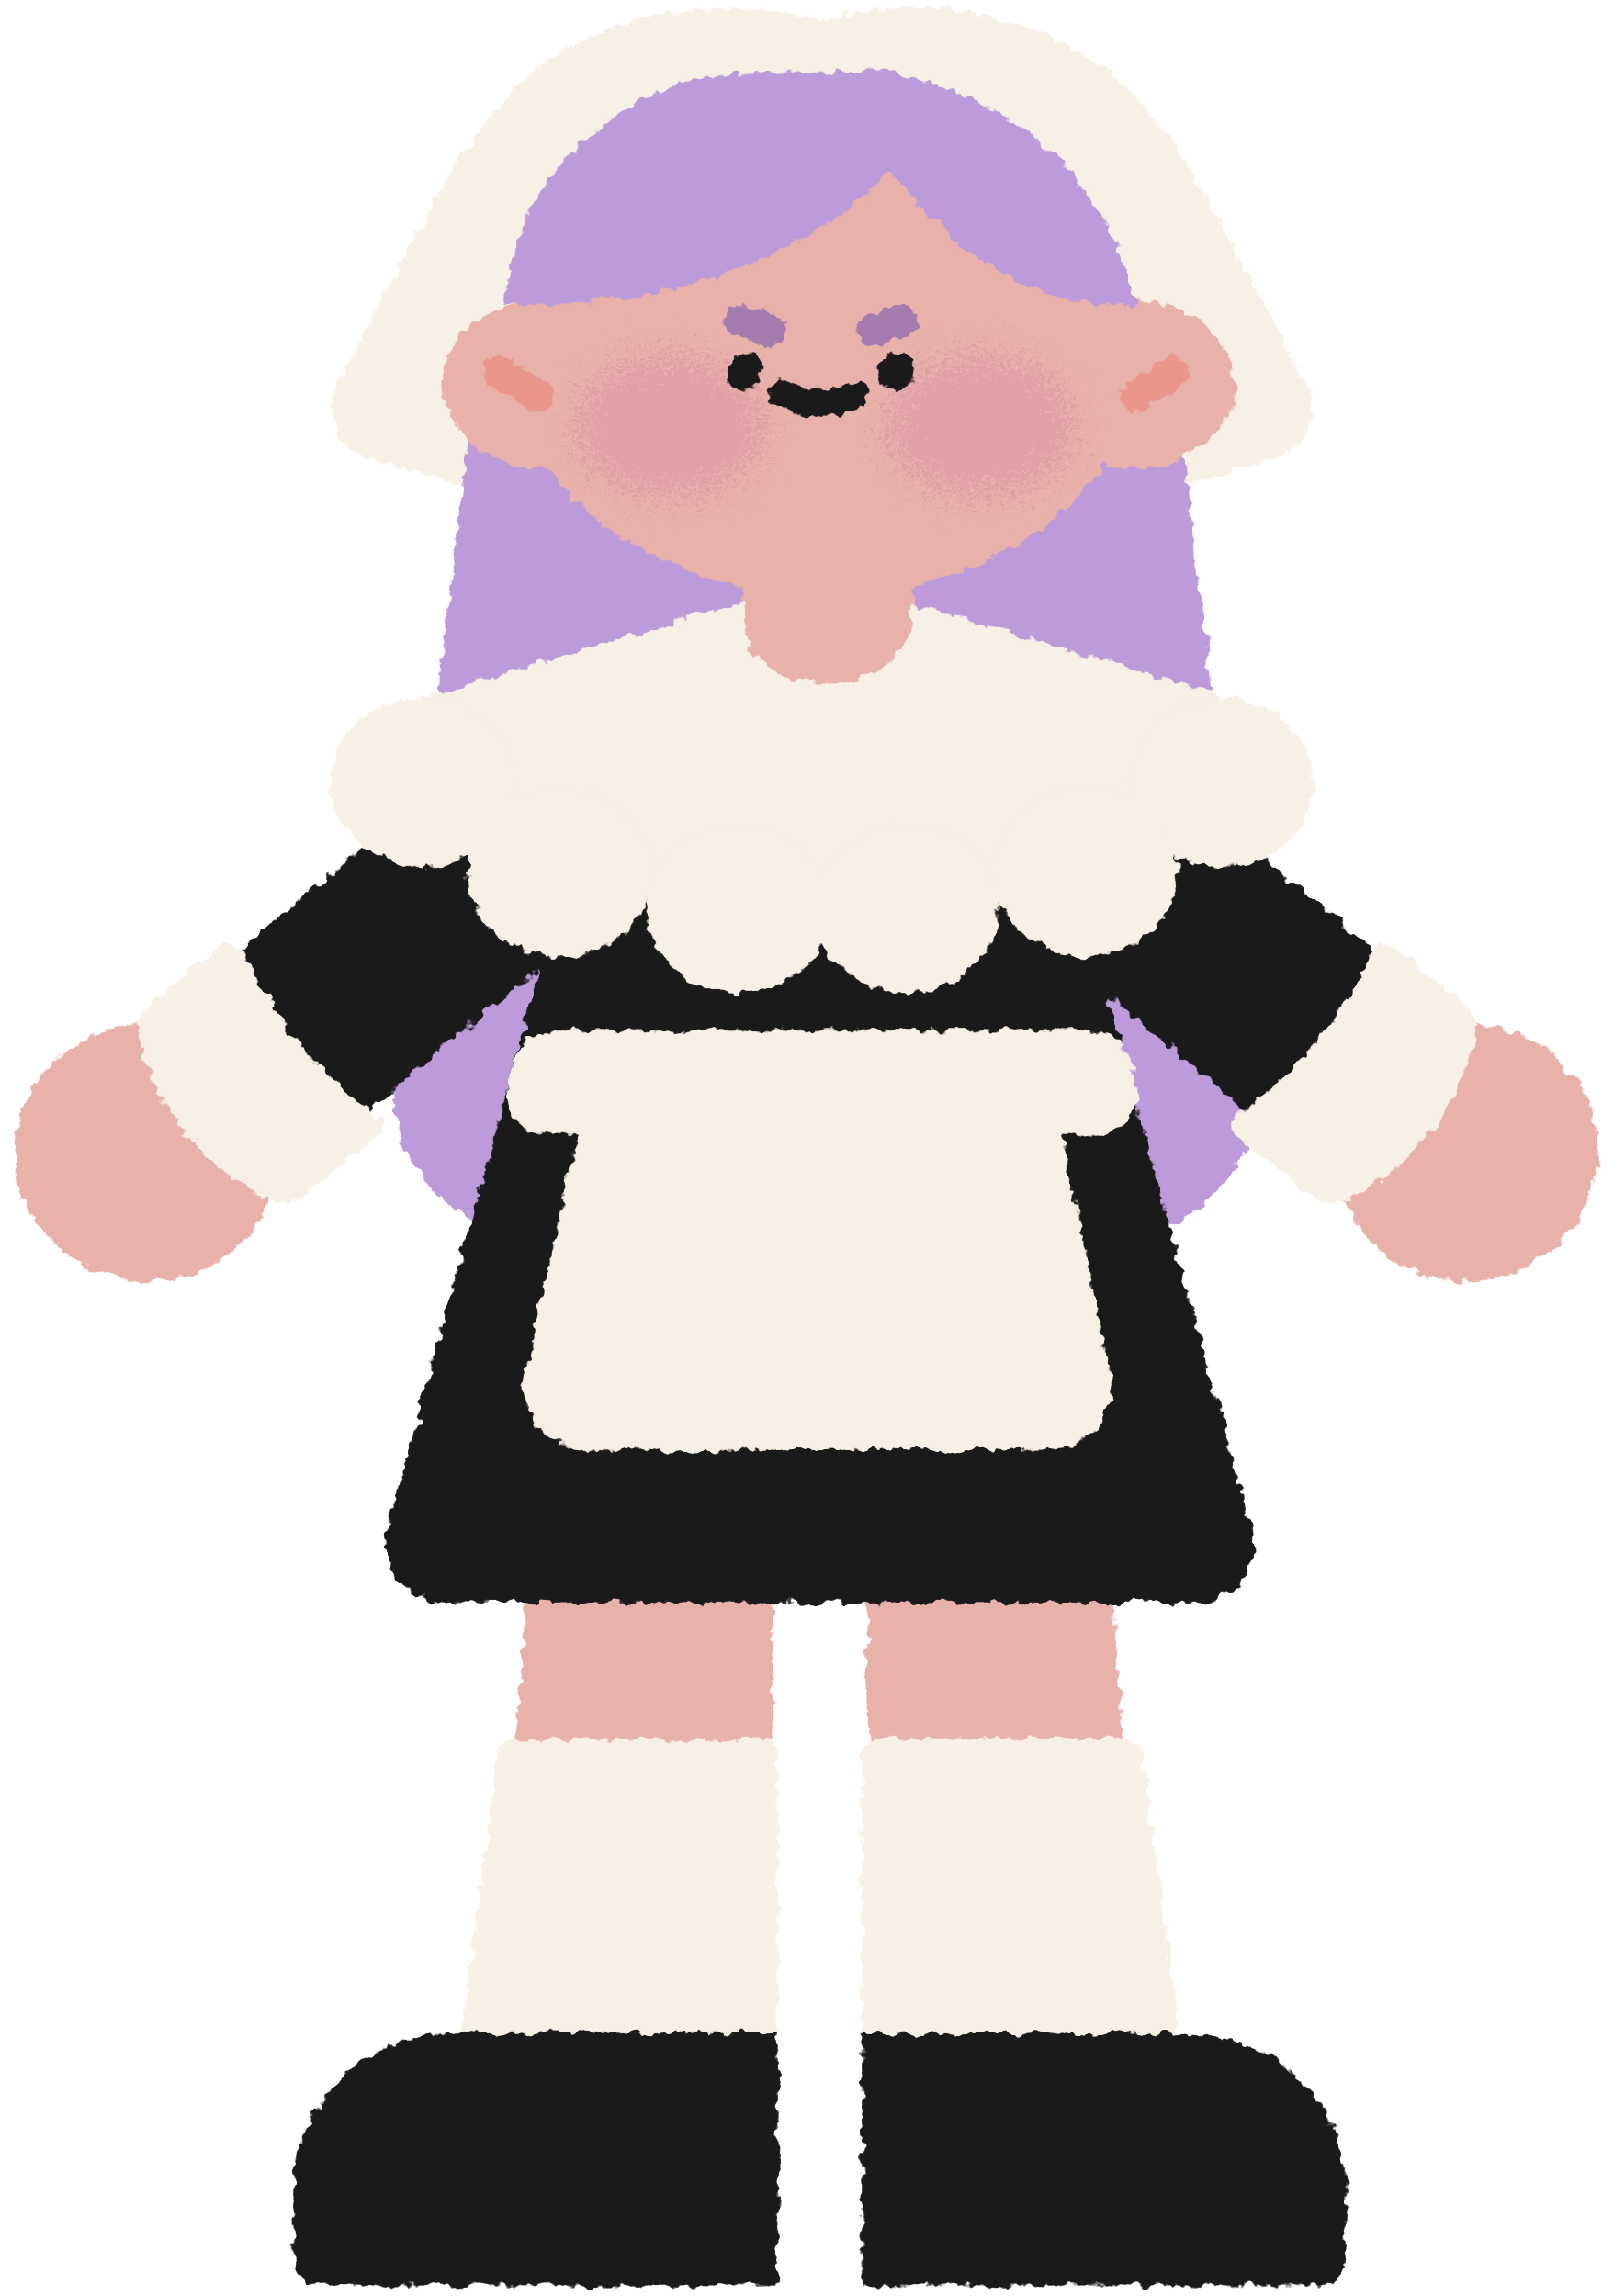
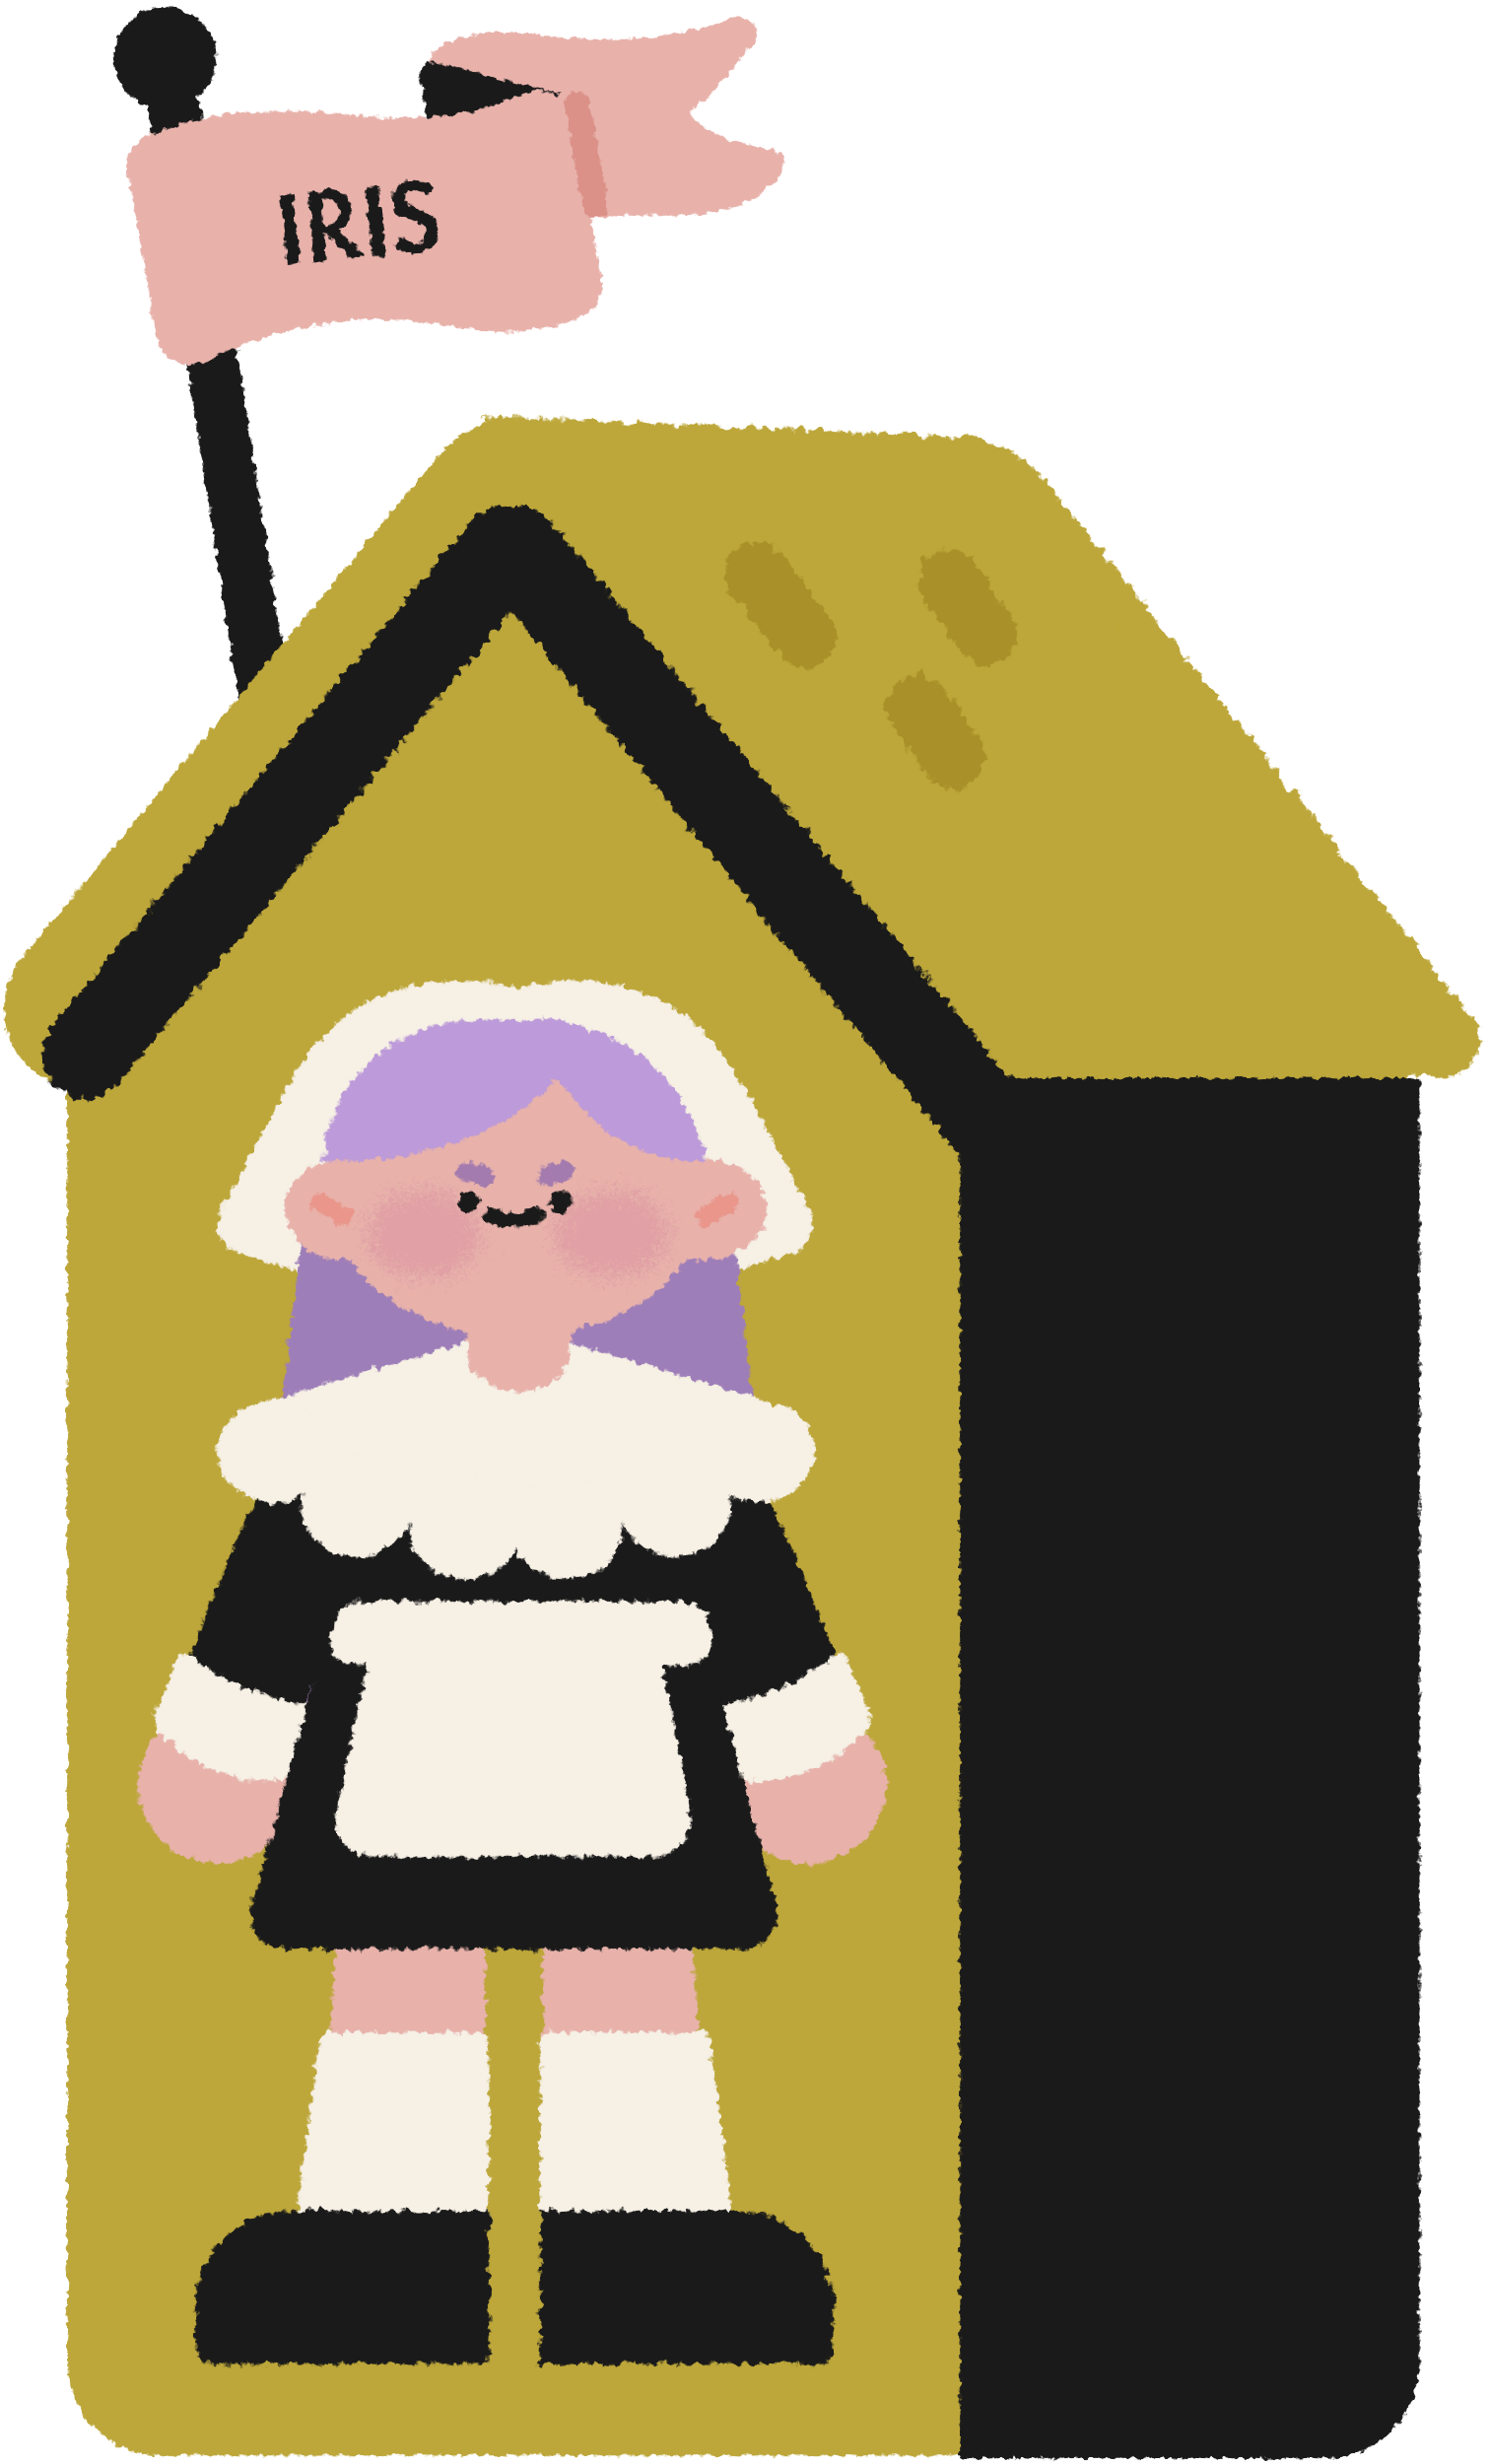
- <svg xmlns="http://www.w3.org/2000/svg" width="307" height="437" viewBox="0 0 307 437" fill="none">
-   <g filter="url(#filter0_g_516_1809)">
-     <path d="M71.51 77.385L86.769 48.602C93.474 35.954 100.788 22.726 113.463 16.072C130.871 6.933 149.299 9.872 158.156 13.524L127.338 95.603L72.103 78.81C71.501 78.627 71.215 77.941 71.51 77.385Z" fill="#F6F0E5" stroke="#F6F0E5" stroke-width="17" stroke-linecap="round" />
-     <path d="M241.117 77.385L225.858 48.602C219.153 35.954 211.839 22.726 199.164 16.072C181.756 6.933 163.327 9.872 154.471 13.524L185.289 95.603L240.524 78.81C241.126 78.627 241.412 77.941 241.117 77.385Z" fill="#F6F0E5" stroke="#F6F0E5" stroke-width="17" stroke-linecap="round" />
-     <circle cx="138.359" cy="62.101" r="28.647" transform="rotate(30 138.359 62.1012)" fill="#BD9ADA" />
-     <path d="M147.016 276.998H102.596L93.016 392.998H147.016V276.998Z" fill="#E8B2AB" />
-     <path d="M165.016 276.998H209.435L219.016 392.998H165.016V276.998Z" fill="#E8B2AB" />
-     <path d="M148.016 333.998C148.016 332.341 146.672 330.998 145.016 330.998H97.653C96.145 330.998 94.871 332.118 94.678 333.614L87.016 392.998H148.016V333.998Z" fill="#F6F0E5" />
-     <path d="M164.016 333.998C164.016 332.341 165.359 330.998 167.016 330.998H214.378C215.886 330.998 217.16 332.118 217.353 333.614L225.015 392.998H164.016V333.998Z" fill="#F6F0E5" />
-     <path d="M91.008 67H223.008L239.173 203.592C241.214 220.839 227.741 236 210.373 236H103.642C86.275 236 72.802 220.839 74.843 203.592L91.008 67Z" fill="#BD9ADA" />
-     <path d="M126.014 146.5C126.014 146.5 100.016 158 54.585 199.385" stroke="#1A1A1A" stroke-width="39" stroke-linejoin="round" />
-     <ellipse cx="24.5" cy="25" rx="24.5" ry="25" transform="matrix(0.0872418 -0.996187 -0.996187 -0.0872418 50.8086 245.975)" fill="#E8B2AB" />
-     <path d="M71.845 216.176C73.07 215.172 73.005 213.279 71.715 212.362V212.362C61.33 204.97 52.959 195.097 47.367 183.641L46.138 181.124C45.36 179.53 43.298 179.079 41.927 180.204L28.785 190.977C26.631 192.743 25.749 195.63 26.549 198.299L27.152 200.311C30.857 212.675 39.64 222.881 51.313 228.388V228.388C53.498 229.419 56.08 229.099 57.948 227.568L71.845 216.176Z" fill="#F6F0E5" />
-     <path d="M181.15 146.5C181.15 146.5 207.148 158 252.579 199.385" stroke="#1A1A1A" stroke-width="39" stroke-linejoin="round" />
-     <ellipse cx="279.123" cy="219.387" rx="24.5" ry="25" transform="rotate(-95.0049 279.123 219.387)" fill="#E8B2AB" />
-     <path d="M235.319 216.176C234.095 215.172 234.159 213.279 235.449 212.362V212.362C245.835 204.97 254.205 195.097 259.797 183.641L261.026 181.124C261.804 179.53 263.866 179.079 265.237 180.204L278.379 190.977C280.533 192.743 281.415 195.63 280.615 198.299L280.012 200.311C276.307 212.675 267.524 222.881 255.851 228.388V228.388C253.667 229.419 251.084 229.099 249.216 227.568L235.319 216.176Z" fill="#F6F0E5" />
-     <ellipse cx="157.002" cy="66.725" rx="60" ry="46.5" fill="#E8B2AB" />
-     <path d="M73.762 291.12L110.758 154.646L199.193 147.225L238.234 291.118C240.132 298.112 234.865 304.998 227.618 304.998H84.379C77.133 304.998 71.866 298.114 73.762 291.12Z" fill="#1A1A1A" />
-     <path d="M100.093 261.495L112.141 204.998H200.039L211.185 261.683C212.643 269.097 206.967 275.998 199.411 275.998H111.829C104.194 275.998 98.5 268.962 100.093 261.495Z" fill="#F6F0E5" />
-     <path d="M141 99.998H174V123.498C174 132.611 166.613 139.998 157.5 139.998V139.998C148.387 139.998 141 132.611 141 123.498V99.998Z" fill="#E8B2AB" />
-     <path d="M157.026 20.568C185.886 20.568 209.982 36.287 215.699 57.226C226.377 57.313 235 64.443 235 73.225C235 82.061 226.27 89.225 215.5 89.225C213.566 89.225 211.698 88.992 209.935 88.561C199.838 103.117 179.933 113.021 157.026 113.021C134.456 113.021 114.799 103.406 104.568 89.2C104.215 89.216 103.858 89.225 103.5 89.225C92.73 89.225 84 82.061 84 73.225C84 65.897 90.004 59.72 98.195 57.824C103.612 36.588 127.892 20.568 157.026 20.568Z" fill="#E8B2AB" />
-     <path d="M141.828 114.557C141.473 115.58 141.282 116.656 141.282 117.766C141.282 124.611 148.481 130.16 157.361 130.16C166.241 130.16 173.439 124.611 173.439 117.766C173.439 116.734 173.275 115.733 172.967 114.775L241.873 135.123C244.816 135.992 245.675 139.63 243.308 141.584C230.785 151.923 196.883 176.441 157.026 176.441C117.169 176.441 83.267 151.923 70.744 141.584C68.377 139.63 69.236 135.992 72.18 135.123L141.828 114.557Z" fill="#F6F0E5" />
-     <path d="M216.008 57.931C186.726 59.5 168.474 33.964 163.008 21L167.512 13L177.238 15.779C197.048 21.439 212.02 37.717 216.008 57.931Z" fill="#BD9ADA" />
-     <path d="M96.008 57.931C141.864 59.5 166.952 37.964 175.512 25L168.012 13.5L142.037 14.065C117.664 14.595 97.71 33.611 96.008 57.931Z" fill="#BD9ADA" />
-     <g opacity="0.4" filter="url(#filter1_g_516_1809)">
-       <ellipse cx="186.498" cy="81" rx="17.5" ry="13" fill="#D7859C" />
+ <svg xmlns="http://www.w3.org/2000/svg" width="508" height="841" viewBox="0 0 508 841" fill="none">
+   <g filter="url(#filter0_g_72_568)">
+     <path d="M95.122 271.111L59.086 33.995" stroke="#1A1A1A" stroke-width="17.483" stroke-linecap="round" />
+     <ellipse cx="56.356" cy="19.79" rx="17.472" ry="17.483" fill="#1A1A1A" />
+   </g>
+   <g filter="url(#filter1_g_72_568)">
+     <path d="M22.893 331.829C22.893 322.396 27.055 313.444 34.267 307.363L169.234 193.581C178.727 185.578 191.992 183.789 203.266 188.991L462.01 308.373C473.345 313.603 480.603 324.947 480.603 337.43V806.081C480.603 823.754 466.277 838.081 448.603 838.081H54.893C37.22 838.081 22.893 823.754 22.893 806.081V331.829Z" fill="#BDA73A" />
+     <g filter="url(#filter2_g_72_568)">
+       <path d="M326.662 155.327L176.796 148.831L317.706 360.851H493.076C498.103 360.851 500.901 355.041 497.767 351.11L351.882 168.153C345.725 160.432 336.528 155.755 326.662 155.327Z" fill="#BDA73A" />
+       <path d="M326.662 155.327L176.796 148.831L317.706 360.851H493.076C498.103 360.851 500.901 355.041 497.767 351.11L351.882 168.153C345.725 160.432 336.528 155.755 326.662 155.327Z" stroke="#BDA73A" stroke-width="12.58" stroke-linecap="round" />
    </g>
-     <g opacity="0.4" filter="url(#filter2_g_516_1809)">
-       <ellipse cx="127.5" cy="81" rx="17.5" ry="13" fill="#D7859C" />
+     <path d="M322.041 344.167L177.522 172.454C176.08 170.741 173.44 170.749 172.008 172.47L29.227 344.167" stroke="#BDA73A" stroke-width="55.713" stroke-linecap="round" />
+     <g filter="url(#filter3_g_72_568)">
+       <path d="M337.032 382.167L177.135 188.514C175.7 186.776 173.038 186.772 171.598 188.506L29.227 359.91" stroke="#1A1A1A" stroke-width="30" stroke-linecap="round" />
    </g>
-     <circle cx="141.5" cy="70.725" r="3.5" fill="#1A1A1A" />
-     <circle cx="170.502" cy="70.725" r="3.5" fill="#1A1A1A" />
-     <path d="M171.535 61.087L166 62.926" stroke="#BD9ADA" stroke-width="6" stroke-linecap="round" />
-     <path d="M171.535 61.087L166 62.926" stroke="#5A0000" stroke-opacity="0.2" stroke-width="6" stroke-linecap="round" style="mix-blend-mode:multiply" />
-     <path d="M141 61.087L146.535 62.926" stroke="#BD9ADA" stroke-width="6" stroke-linecap="round" />
-     <path d="M141 61.087L146.535 62.926" stroke="#5A0000" stroke-opacity="0.2" stroke-width="6" stroke-linecap="round" style="mix-blend-mode:multiply" />
-     <path d="M163 74.998V74.998C158.596 77.198 153.402 77.201 149 74.998V74.998" stroke="#1A1A1A" stroke-width="5" stroke-linecap="round" stroke-linejoin="round" />
-     <path d="M207.299 195.998C210.88 195.998 214.025 198.378 214.998 201.824L216.128 205.824C217.569 210.929 213.733 215.998 208.429 215.998H104.571C99.267 215.998 95.431 210.929 96.873 205.824L98.002 201.824C98.975 198.378 102.12 195.998 105.701 195.998H207.299Z" fill="#F6F0E5" />
-     <path d="M148.016 386.998H86.016C69.447 386.998 56.016 400.43 56.016 416.998V429.998C56.016 432.759 58.254 434.998 61.016 434.998H148.016V386.998Z" fill="#1A1A1A" />
-     <path d="M164.016 386.998H226.016C242.584 386.998 256.016 400.43 256.016 416.998V429.998C256.016 432.759 253.777 434.998 251.016 434.998H164.016V386.998Z" fill="#1A1A1A" />
-     <path d="M102.402 75.272L95.001 70.998" stroke="#EA968B" stroke-width="6" stroke-linecap="round" />
-     <path d="M216 75.272L223.402 70.998" stroke="#EA968B" stroke-width="6" stroke-linecap="round" />
+     <g style="mix-blend-mode:multiply" opacity="0.4" filter="url(#filter4_g_72_568)">
+       <path d="M258.228 195.554L274.392 217.028" stroke="#BDA73A" stroke-width="21.566" stroke-linecap="round" />
+     </g>
+     <g style="mix-blend-mode:multiply" opacity="0.4" filter="url(#filter5_g_72_568)">
+       <path d="M313.007 240.979L325.58 258.323" stroke="#BDA73A" stroke-width="21.566" stroke-linecap="round" />
+     </g>
+     <g style="mix-blend-mode:multiply" opacity="0.4" filter="url(#filter6_g_72_568)">
+       <path d="M323.784 198.032L336.357 216.202" stroke="#BDA73A" stroke-width="21.566" stroke-linecap="round" />
+     </g>
+     <path d="M327.7 368H484.601V807C484.601 824.673 470.274 839 452.601 839H327.7V368Z" fill="#1A1A1A" />
+     <g filter="url(#filter7_g_72_568)">
+       <path d="M83.642 417.386L100.251 386.037C107.548 372.264 115.506 357.859 129.305 350.611C148.251 340.66 168.306 343.861 177.944 347.838L144.404 437.225L84.287 418.938C83.632 418.738 83.321 417.991 83.642 417.386Z" fill="#F6F0E5" stroke="#F6F0E5" stroke-width="18.514" stroke-linecap="round" />
+       <path d="M268.236 417.386L251.627 386.037C244.33 372.264 236.372 357.859 222.573 350.611C203.627 340.66 183.572 343.861 173.934 347.838L207.474 437.225L267.59 418.938C268.246 418.739 268.556 417.991 268.236 417.386Z" fill="#F6F0E5" stroke="#F6F0E5" stroke-width="18.514" stroke-linecap="round" />
+       <ellipse cx="31.183" cy="31.193" rx="31.183" ry="31.193" transform="matrix(0.865888 0.500237 -0.499763 0.866162 144.985 358.126)" fill="#BD9ADA" />
+       <path d="M165.818 634.774H117.474L107.047 761.103H165.818V634.774Z" fill="#E8B2AB" />
+       <path d="M185.409 634.774H233.753L244.18 761.103H185.409V634.774Z" fill="#E8B2AB" />
+       <path d="M166.906 696.85C166.906 695.045 165.444 693.582 163.639 693.582H112.096C110.453 693.582 109.066 694.802 108.856 696.432L100.517 761.103H166.906V696.85Z" fill="#F6F0E5" />
+       <path d="M184.32 696.85C184.32 695.045 185.783 693.582 187.587 693.582H239.13C240.773 693.582 242.16 694.802 242.371 696.432L250.709 761.103H184.32V696.85Z" fill="#F6F0E5" />
+       <path d="M104.862 406.076H248.526L266.119 554.833C268.34 573.615 253.668 590.125 234.755 590.125H118.633C99.72 590.125 85.048 573.615 87.269 554.833L104.862 406.076Z" fill="#9E7EB9" />
+       <path d="M124.178 491.025C124.178 491.025 105.053 515.356 82.499 578.35" stroke="#1A1A1A" stroke-width="42.473" stroke-linejoin="round" />
+       <ellipse cx="26.682" cy="27.209" rx="26.682" ry="27.209" transform="matrix(0.0871869 -0.996191 -0.996184 -0.0872967 99.1464 638.234)" fill="#E8B2AB" />
+       <path d="M107.665 585.7C108.329 584.111 107.301 582.324 105.594 582.099V582.099C91.838 580.291 78.752 575.066 67.531 566.9L65.066 565.106C63.505 563.97 61.294 564.589 60.55 566.369L53.409 583.448C52.24 586.244 52.865 589.47 54.994 591.627L56.601 593.256C66.471 603.258 80.125 608.594 94.157 607.932V607.932C96.782 607.808 99.101 606.184 100.114 603.759L107.665 585.7Z" fill="#F6F0E5" />
+       <path d="M225.611 491.022C225.611 491.022 244.738 515.357 267.299 578.362" stroke="#1A1A1A" stroke-width="42.473" stroke-linejoin="round" />
+       <ellipse cx="26.682" cy="27.209" rx="26.682" ry="27.209" transform="matrix(-0.0871869 -0.996191 0.996184 -0.0872967 250.655 638.234)" fill="#E8B2AB" />
+       <path d="M242.138 585.699C241.473 584.11 242.501 582.324 244.209 582.099V582.099C257.965 580.291 271.05 575.066 282.271 566.9L284.737 565.106C286.298 563.97 288.509 564.589 289.253 566.369L296.393 583.448C297.562 586.244 296.937 589.47 294.808 591.627L293.201 593.256C283.331 603.258 269.677 608.594 255.645 607.932V607.932C253.02 607.808 250.702 606.184 249.688 603.759L242.138 585.699Z" fill="#F6F0E5" />
+       <ellipse cx="176.687" cy="405.776" rx="65.302" ry="50.641" fill="#E8B2AB" />
+       <path d="M86.093 650.155L126.358 501.526L222.607 493.444L265.098 650.153C267.163 657.769 261.428 665.267 253.536 665.267H97.655C89.765 665.267 84.029 657.771 86.093 650.155Z" fill="#1A1A1A" />
+       <path d="M114.749 617.892L127.862 556.362H223.526L235.658 618.096C237.245 626.171 231.064 633.685 222.835 633.685H127.531C119.217 633.685 113.016 626.024 114.749 617.892Z" fill="#F6F0E5" />
+       <path d="M159.271 442.012H195.187V467.616C195.187 477.534 187.147 485.574 177.229 485.574V485.574C167.311 485.574 159.271 477.534 159.271 467.616V442.012Z" fill="#E8B2AB" />
+       <path d="M176.715 355.51C208.124 355.51 234.35 372.629 240.572 395.432C252.193 395.527 261.579 403.29 261.579 412.854C261.579 422.478 252.076 430.279 240.355 430.279C238.25 430.279 236.217 430.026 234.298 429.557C223.309 445.409 201.645 456.194 176.715 456.194C152.15 456.194 130.756 445.724 119.622 430.253C119.237 430.27 118.849 430.279 118.459 430.279C106.738 430.279 97.236 422.478 97.236 412.854C97.236 404.874 103.771 398.146 112.686 396.082C118.583 372.955 145.007 355.51 176.715 355.51Z" fill="#E8B2AB" />
+       <path d="M160.174 457.866C159.787 458.982 159.58 460.153 159.58 461.363C159.58 468.817 167.415 474.86 177.079 474.86C186.744 474.86 194.579 468.817 194.579 461.363C194.579 460.239 194.399 459.148 194.063 458.105L269.058 480.265C272.263 481.212 273.198 485.172 270.622 487.3C256.993 498.559 220.095 525.263 176.715 525.263C133.334 525.263 96.436 498.559 82.808 487.3C80.232 485.172 81.167 481.212 84.371 480.265L160.174 457.866Z" fill="#F6F0E5" />
+       <path d="M240.908 396.199C209.038 397.908 189.173 370.098 183.225 355.98L188.126 347.267L198.692 350.288C220.265 356.456 236.568 374.185 240.908 396.199Z" fill="#BD9ADA" />
+       <path d="M110.304 396.199C160.213 397.908 187.517 374.454 196.833 360.336L188.67 347.812L160.431 348.426C133.887 349.003 112.156 369.714 110.304 396.199Z" fill="#BD9ADA" />
+       <g opacity="0.4" filter="url(#filter8_g_72_568)">
+         <ellipse cx="208.791" cy="421.323" rx="19.046" ry="14.158" fill="#D7859C" />
+       </g>
+       <g opacity="0.4" filter="url(#filter9_g_72_568)">
+         <ellipse cx="144.579" cy="421.323" rx="19.046" ry="14.158" fill="#D7859C" />
+       </g>
+       <ellipse cx="159.815" cy="410.132" rx="3.809" ry="3.812" fill="#1A1A1A" />
+       <ellipse cx="191.38" cy="410.132" rx="3.809" ry="3.812" fill="#1A1A1A" />
+       <path d="M192.504 399.637L186.48 401.639" stroke="#BD9ADA" stroke-width="6.534" stroke-linecap="round" />
+       <path d="M192.504 399.637L186.48 401.639" stroke="#5A0000" stroke-opacity="0.2" stroke-width="6.534" stroke-linecap="round" style="mix-blend-mode:multiply" />
+       <path d="M159.271 399.637L165.295 401.639" stroke="#BD9ADA" stroke-width="6.534" stroke-linecap="round" />
+       <path d="M159.271 399.637L165.295 401.639" stroke="#5A0000" stroke-opacity="0.2" stroke-width="6.534" stroke-linecap="round" style="mix-blend-mode:multiply" />
+       <path d="M183.215 414.786V414.786C178.422 417.182 172.769 417.186 167.978 414.786V414.786" stroke="#1A1A1A" stroke-width="5.445" stroke-linecap="round" stroke-linejoin="round" />
+       <path d="M233.143 546.561C237.043 546.561 240.469 549.153 241.528 552.907L242.757 557.264C244.326 562.823 240.148 568.342 234.372 568.342H121.349C115.572 568.342 111.395 562.823 112.964 557.264L114.193 552.907C115.252 549.153 118.677 546.561 122.578 546.561H233.143Z" fill="#F6F0E5" />
+       <path d="M166.906 754.569H99.449C81.405 754.569 66.777 769.197 66.777 787.241V801.398C66.777 804.405 69.215 806.843 72.222 806.843H166.906V754.569Z" fill="#1A1A1A" />
+       <path d="M184.32 754.569H251.778C269.822 754.569 284.449 769.197 284.449 787.241V801.398C284.449 804.405 282.011 806.843 279.004 806.843H184.32V754.569Z" fill="#1A1A1A" />
+       <path d="M117.263 415.084L109.207 410.43" stroke="#EA968B" stroke-width="6.534" stroke-linecap="round" />
+       <path d="M240.898 415.084L248.954 410.43" stroke="#EA968B" stroke-width="6.534" stroke-linecap="round" />
+     </g>
+     <g filter="url(#filter10_g_72_568)">
+       <ellipse cx="93.424" cy="495.378" rx="19.046" ry="17.425" fill="#F6F0E5" />
+       <ellipse cx="19.046" cy="17.425" rx="19.046" ry="17.425" transform="matrix(-1 0 0 1 277.901 477.953)" fill="#F6F0E5" />
+       <ellipse cx="121.722" cy="513.892" rx="19.046" ry="17.425" fill="#F6F0E5" />
+       <ellipse cx="19.046" cy="17.425" rx="19.046" ry="17.425" transform="matrix(-1 0 0 1 249.604 496.467)" fill="#F6F0E5" />
+       <ellipse cx="158.726" cy="521.515" rx="19.046" ry="17.425" fill="#F6F0E5" />
+       <ellipse cx="19.046" cy="17.425" rx="19.046" ry="17.425" transform="matrix(-1 0 0 1 212.599 504.09)" fill="#F6F0E5" />
+     </g>
  </g>
-   <g filter="url(#filter3_g_516_1809)">
-     <ellipse cx="80.498" cy="149" rx="17.5" ry="16" fill="#F6F0E5" />
-     <ellipse cx="17.5" cy="16" rx="17.5" ry="16" transform="matrix(-1 0 0 1 249.998 133)" fill="#F6F0E5" />
-     <ellipse cx="106.498" cy="166" rx="17.5" ry="16" fill="#F6F0E5" />
-     <ellipse cx="17.5" cy="16" rx="17.5" ry="16" transform="matrix(-1 0 0 1 223.998 150)" fill="#F6F0E5" />
-     <ellipse cx="140.498" cy="173" rx="17.5" ry="16" fill="#F6F0E5" />
-     <ellipse cx="17.5" cy="16" rx="17.5" ry="16" transform="matrix(-1 0 0 1 189.998 157)" fill="#F6F0E5" />
+   <g filter="url(#filter11_g_72_568)">
+     <path d="M150.46 23.736L156.596 82.62C211.483 56.151 241.864 81.753 263.057 56.938C263.629 56.268 263.198 55.215 262.323 55.118C256.272 54.448 238.481 51.523 230.491 39.87C229.513 38.444 230.097 36.552 231.518 35.566C241.074 28.933 250.079 17.143 253.826 11.905C254.432 11.056 253.568 9.98 252.576 10.303C197.977 28.1 176.18 7.266 152.561 19.645C151.074 20.424 150.286 22.066 150.46 23.736Z" fill="#E8B2AB" stroke="#E8B2AB" stroke-width="8.742" />
+     <path d="M148.713 21.283L191.459 32.109L146.352 43.609L143.333 26.271C142.79 23.15 145.643 20.505 148.713 21.283Z" fill="#1A1A1A" />
+     <path d="M178.289 32.164C133.149 52.554 99.911 24.91 49.495 46.901C45.119 48.809 42.782 53.564 43.602 58.268L53.528 115.276C54.798 122.569 62.849 126.476 69.592 123.419C141.253 90.924 158.723 126.206 199.856 107.302C204.04 105.38 206.182 100.742 205.392 96.206L195.691 40.492C194.342 32.748 185.454 28.928 178.289 32.164Z" fill="#E8B2AB" />
+     <path d="M95.734 66.792L100.103 66.363L102.426 90.051L98.057 90.48L95.734 66.792ZM111.592 79.344L110.761 79.425L111.714 89.139L107.453 89.557L105.13 65.87C105.804 65.804 107.066 65.656 108.915 65.425C110.26 65.269 111.366 65.148 112.233 65.063C114.471 64.843 116.241 65.289 117.541 66.401C118.862 67.487 119.616 69.102 119.802 71.247C119.946 72.958 119.597 74.487 118.757 75.833C117.999 77.026 116.978 77.891 115.694 78.431C117.911 80.959 121.042 83.897 125.089 87.242L119.732 88.752C117.745 87.076 115.032 83.94 111.592 79.344ZM109.649 68.087L110.506 76.826L112.023 76.677C114.743 76.41 115.951 74.724 115.646 71.618C115.545 70.583 115.254 69.725 114.774 69.043C114.068 68.042 113.032 67.634 111.664 67.817L109.649 68.087ZM124.781 63.94L129.15 63.511L131.473 87.199L127.104 87.628L124.781 63.94ZM134.759 83.814L136.465 80.766C138.103 82.355 139.873 83.056 141.775 82.87C144.374 82.614 145.538 81.224 145.266 78.699C145.141 77.423 144.139 76.501 142.261 75.932C139.204 74.992 137.495 74.419 137.134 74.211C135.233 73.158 134.169 71.355 133.943 68.801C133.769 66.776 134.413 65.048 135.877 63.617C137.119 62.401 138.534 61.715 140.123 61.559C142.674 61.309 145.083 61.959 147.35 63.511L146.174 66.762C144.333 65.338 142.666 64.7 141.174 64.846C140.163 64.946 139.437 65.224 138.996 65.68C138.441 66.221 138.238 67.128 138.387 68.401C138.498 69.532 139.455 70.362 141.256 70.89C144.058 71.709 145.744 72.296 146.314 72.654C148.199 73.781 149.255 75.634 149.484 78.212C149.732 80.74 149.103 82.758 147.599 84.266C146.289 85.537 144.564 86.278 142.421 86.488C139.148 86.81 136.593 85.918 134.759 83.814Z" fill="#1A1A1A" />
+     <g style="mix-blend-mode:multiply" opacity="0.61">
+       <path d="M197.051 35.571L203.232 70.054" stroke="#E8B2AB" stroke-width="8.742" stroke-linecap="round" />
+     </g>
  </g>
  <defs>
-     <filter id="filter0_g_516_1809" x="1.743" y="0.2" width="303.678" height="436.098" filterUnits="userSpaceOnUse" color-interpolation-filters="sRGB">
+     <filter id="filter0_g_72_568" x="37.463" y="0.886" width="67.822" height="280.388" filterUnits="userSpaceOnUse" color-interpolation-filters="sRGB">
+       <feFlood flood-opacity="0" result="BackgroundImageFix" />
+       <feBlend mode="normal" in="SourceGraphic" in2="BackgroundImageFix" result="shape" />
+       <feTurbulence type="fractalNoise" baseFrequency="0.38 0.38" numOctaves="3" seed="4240" />
+       <feDisplacementMap in="shape" scale="2.841" xChannelSelector="R" yChannelSelector="G" result="displacedImage" width="100%" height="100%" />
+       <feMerge result="effect1_texture_72_568">
+         <feMergeNode in="displacedImage" />
+       </feMerge>
+     </filter>
+     <filter id="filter1_g_72_568" x="0.069" y="140.711" width="506.62" height="699.589" filterUnits="userSpaceOnUse" color-interpolation-filters="sRGB">
      <feFlood flood-opacity="0" result="BackgroundImageFix" />
      <feBlend mode="normal" in="SourceGraphic" in2="BackgroundImageFix" result="shape" />
      <feTurbulence type="fractalNoise" baseFrequency="0.415 0.415" numOctaves="3" seed="4240" />
      <feDisplacementMap in="shape" scale="2.6" xChannelSelector="R" yChannelSelector="G" result="displacedImage" width="100%" height="100%" />
-       <feMerge result="effect1_texture_516_1809">
+       <feMerge result="effect1_texture_72_568">
        <feMergeNode in="displacedImage" />
      </feMerge>
    </filter>
-     <filter id="filter1_g_516_1809" x="158.028" y="57.03" width="56.94" height="47.94" filterUnits="userSpaceOnUse" color-interpolation-filters="sRGB">
+     <filter id="filter2_g_72_568" x="162.374" y="139.674" width="345.352" height="229.803" filterUnits="userSpaceOnUse" color-interpolation-filters="sRGB">
      <feFlood flood-opacity="0" result="BackgroundImageFix" />
      <feBlend mode="normal" in="SourceGraphic" in2="BackgroundImageFix" result="shape" />
-       <feTurbulence type="fractalNoise" baseFrequency="2 2" numOctaves="3" seed="1626" />
-       <feDisplacementMap in="shape" scale="21.94" xChannelSelector="R" yChannelSelector="G" result="displacedImage" width="100%" height="100%" />
-       <feMerge result="effect1_texture_516_1809">
+       <feTurbulence type="fractalNoise" baseFrequency="0.231 0.231" numOctaves="3" seed="4240" />
+       <feDisplacementMap in="shape" scale="4.673" xChannelSelector="R" yChannelSelector="G" result="displacedImage" width="100%" height="100%" />
+       <feMerge result="effect1_texture_72_568">
        <feMergeNode in="displacedImage" />
      </feMerge>
    </filter>
-     <filter id="filter2_g_516_1809" x="99.03" y="57.03" width="56.94" height="47.94" filterUnits="userSpaceOnUse" color-interpolation-filters="sRGB">
-       <feFlood flood-opacity="0" result="BackgroundImageFix" />
-       <feBlend mode="normal" in="SourceGraphic" in2="BackgroundImageFix" result="shape" />
-       <feTurbulence type="fractalNoise" baseFrequency="2 2" numOctaves="3" seed="1626" />
-       <feDisplacementMap in="shape" scale="21.94" xChannelSelector="R" yChannelSelector="G" result="displacedImage" width="100%" height="100%" />
-       <feMerge result="effect1_texture_516_1809">
-         <feMergeNode in="displacedImage" />
-       </feMerge>
-     </filter>
-     <filter id="filter3_g_516_1809" x="61.698" y="131.7" width="189.6" height="58.6" filterUnits="userSpaceOnUse" color-interpolation-filters="sRGB">
+     <filter id="filter3_g_72_568" x="12.926" y="170.908" width="340.406" height="227.559" filterUnits="userSpaceOnUse" color-interpolation-filters="sRGB">
      <feFlood flood-opacity="0" result="BackgroundImageFix" />
      <feBlend mode="normal" in="SourceGraphic" in2="BackgroundImageFix" result="shape" />
      <feTurbulence type="fractalNoise" baseFrequency="0.415 0.415" numOctaves="3" seed="4240" />
      <feDisplacementMap in="shape" scale="2.6" xChannelSelector="R" yChannelSelector="G" result="displacedImage" width="100%" height="100%" />
-       <feMerge result="effect1_texture_516_1809">
+       <feMerge result="effect1_texture_72_568">
+         <feMergeNode in="displacedImage" />
+       </feMerge>
+     </filter>
+     <filter id="filter4_g_72_568" x="245.107" y="182.434" width="42.405" height="47.714" filterUnits="userSpaceOnUse" color-interpolation-filters="sRGB">
+       <feFlood flood-opacity="0" result="BackgroundImageFix" />
+       <feBlend mode="normal" in="SourceGraphic" in2="BackgroundImageFix" result="shape" />
+       <feTurbulence type="fractalNoise" baseFrequency="0.231 0.231" numOctaves="3" seed="4240" />
+       <feDisplacementMap in="shape" scale="4.673" xChannelSelector="R" yChannelSelector="G" result="displacedImage" width="100%" height="100%" />
+       <feMerge result="effect1_texture_72_568">
+         <feMergeNode in="displacedImage" />
+       </feMerge>
+     </filter>
+     <filter id="filter5_g_72_568" x="299.887" y="227.859" width="38.813" height="43.585" filterUnits="userSpaceOnUse" color-interpolation-filters="sRGB">
+       <feFlood flood-opacity="0" result="BackgroundImageFix" />
+       <feBlend mode="normal" in="SourceGraphic" in2="BackgroundImageFix" result="shape" />
+       <feTurbulence type="fractalNoise" baseFrequency="0.231 0.231" numOctaves="3" seed="4240" />
+       <feDisplacementMap in="shape" scale="4.673" xChannelSelector="R" yChannelSelector="G" result="displacedImage" width="100%" height="100%" />
+       <feMerge result="effect1_texture_72_568">
+         <feMergeNode in="displacedImage" />
+       </feMerge>
+     </filter>
+     <filter id="filter6_g_72_568" x="310.664" y="184.911" width="38.813" height="44.411" filterUnits="userSpaceOnUse" color-interpolation-filters="sRGB">
+       <feFlood flood-opacity="0" result="BackgroundImageFix" />
+       <feBlend mode="normal" in="SourceGraphic" in2="BackgroundImageFix" result="shape" />
+       <feTurbulence type="fractalNoise" baseFrequency="0.231 0.231" numOctaves="3" seed="4240" />
+       <feDisplacementMap in="shape" scale="4.673" xChannelSelector="R" yChannelSelector="G" result="displacedImage" width="100%" height="100%" />
+       <feMerge result="effect1_texture_72_568">
+         <feMergeNode in="displacedImage" />
+       </feMerge>
+     </filter>
+     <filter id="filter7_g_72_568" x="45.745" y="333.327" width="258.311" height="474.932" filterUnits="userSpaceOnUse" color-interpolation-filters="sRGB">
+       <feFlood flood-opacity="0" result="BackgroundImageFix" />
+       <feBlend mode="normal" in="SourceGraphic" in2="BackgroundImageFix" result="shape" />
+       <feTurbulence type="fractalNoise" baseFrequency="0.381 0.381" numOctaves="3" seed="4240" />
+       <feDisplacementMap in="shape" scale="2.832" xChannelSelector="R" yChannelSelector="G" result="displacedImage" width="100%" height="100%" />
+       <feMerge result="effect1_texture_72_568">
+         <feMergeNode in="displacedImage" />
+       </feMerge>
+     </filter>
+     <filter id="filter8_g_72_568" x="177.798" y="395.218" width="61.986" height="52.209" filterUnits="userSpaceOnUse" color-interpolation-filters="sRGB">
+       <feFlood flood-opacity="0" result="BackgroundImageFix" />
+       <feBlend mode="normal" in="SourceGraphic" in2="BackgroundImageFix" result="shape" />
+       <feTurbulence type="fractalNoise" baseFrequency="1.836 1.836" numOctaves="3" seed="1626" />
+       <feDisplacementMap in="shape" scale="23.894" xChannelSelector="R" yChannelSelector="G" result="displacedImage" width="100%" height="100%" />
+       <feMerge result="effect1_texture_72_568">
+         <feMergeNode in="displacedImage" />
+       </feMerge>
+     </filter>
+     <filter id="filter9_g_72_568" x="113.586" y="395.218" width="61.986" height="52.209" filterUnits="userSpaceOnUse" color-interpolation-filters="sRGB">
+       <feFlood flood-opacity="0" result="BackgroundImageFix" />
+       <feBlend mode="normal" in="SourceGraphic" in2="BackgroundImageFix" result="shape" />
+       <feTurbulence type="fractalNoise" baseFrequency="1.836 1.836" numOctaves="3" seed="1626" />
+       <feDisplacementMap in="shape" scale="23.894" xChannelSelector="R" yChannelSelector="G" result="displacedImage" width="100%" height="100%" />
+       <feMerge result="effect1_texture_72_568">
+         <feMergeNode in="displacedImage" />
+       </feMerge>
+     </filter>
+     <filter id="filter10_g_72_568" x="72.962" y="476.537" width="206.354" height="63.818" filterUnits="userSpaceOnUse" color-interpolation-filters="sRGB">
+       <feFlood flood-opacity="0" result="BackgroundImageFix" />
+       <feBlend mode="normal" in="SourceGraphic" in2="BackgroundImageFix" result="shape" />
+       <feTurbulence type="fractalNoise" baseFrequency="0.381 0.381" numOctaves="3" seed="4240" />
+       <feDisplacementMap in="shape" scale="2.832" xChannelSelector="R" yChannelSelector="G" result="displacedImage" width="100%" height="100%" />
+       <feMerge result="effect1_texture_72_568">
+         <feMergeNode in="displacedImage" />
+       </feMerge>
+     </filter>
+     <filter id="filter11_g_72_568" x="42.019" y="4.45" width="227.104" height="121.437" filterUnits="userSpaceOnUse" color-interpolation-filters="sRGB">
+       <feFlood flood-opacity="0" result="BackgroundImageFix" />
+       <feBlend mode="normal" in="SourceGraphic" in2="BackgroundImageFix" result="shape" />
+       <feTurbulence type="fractalNoise" baseFrequency="0.38 0.38" numOctaves="3" seed="4240" />
+       <feDisplacementMap in="shape" scale="2.841" xChannelSelector="R" yChannelSelector="G" result="displacedImage" width="100%" height="100%" />
+       <feMerge result="effect1_texture_72_568">
        <feMergeNode in="displacedImage" />
      </feMerge>
    </filter>
  </defs>
</svg>
